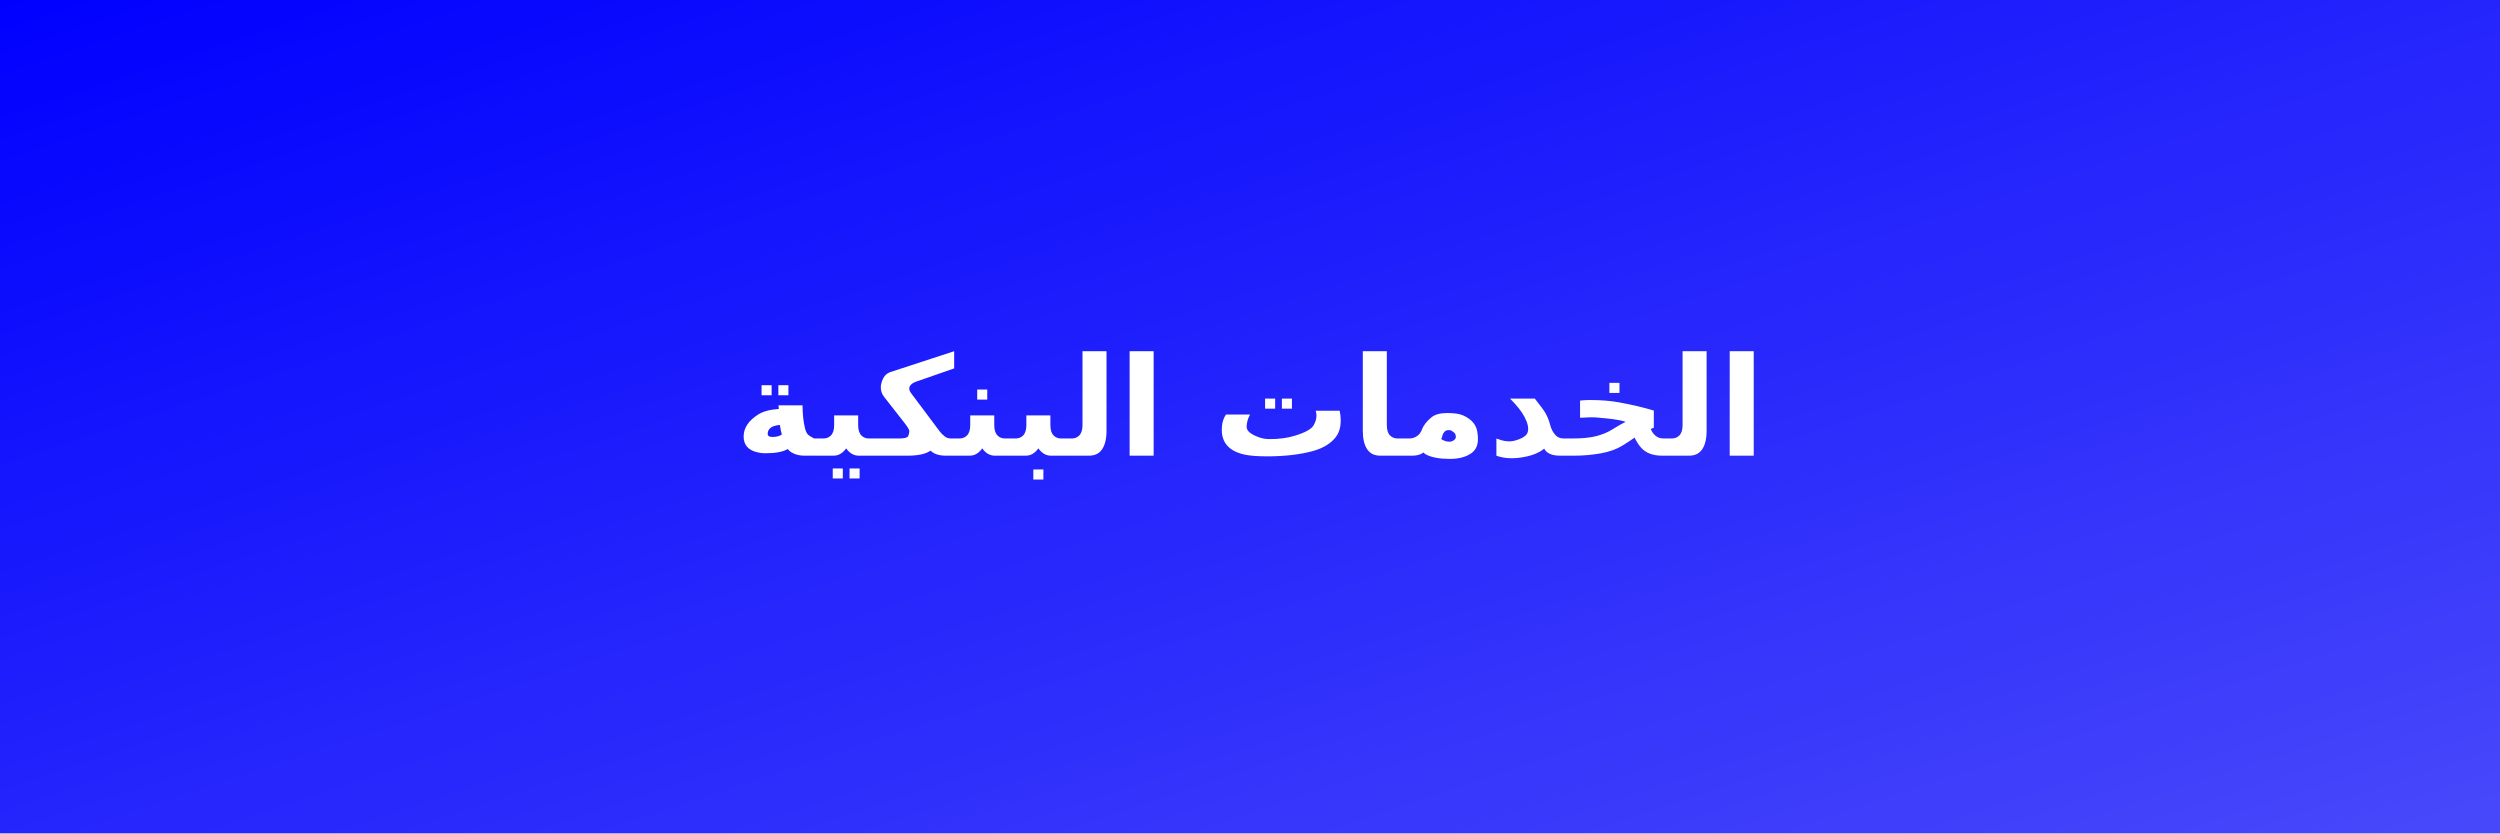
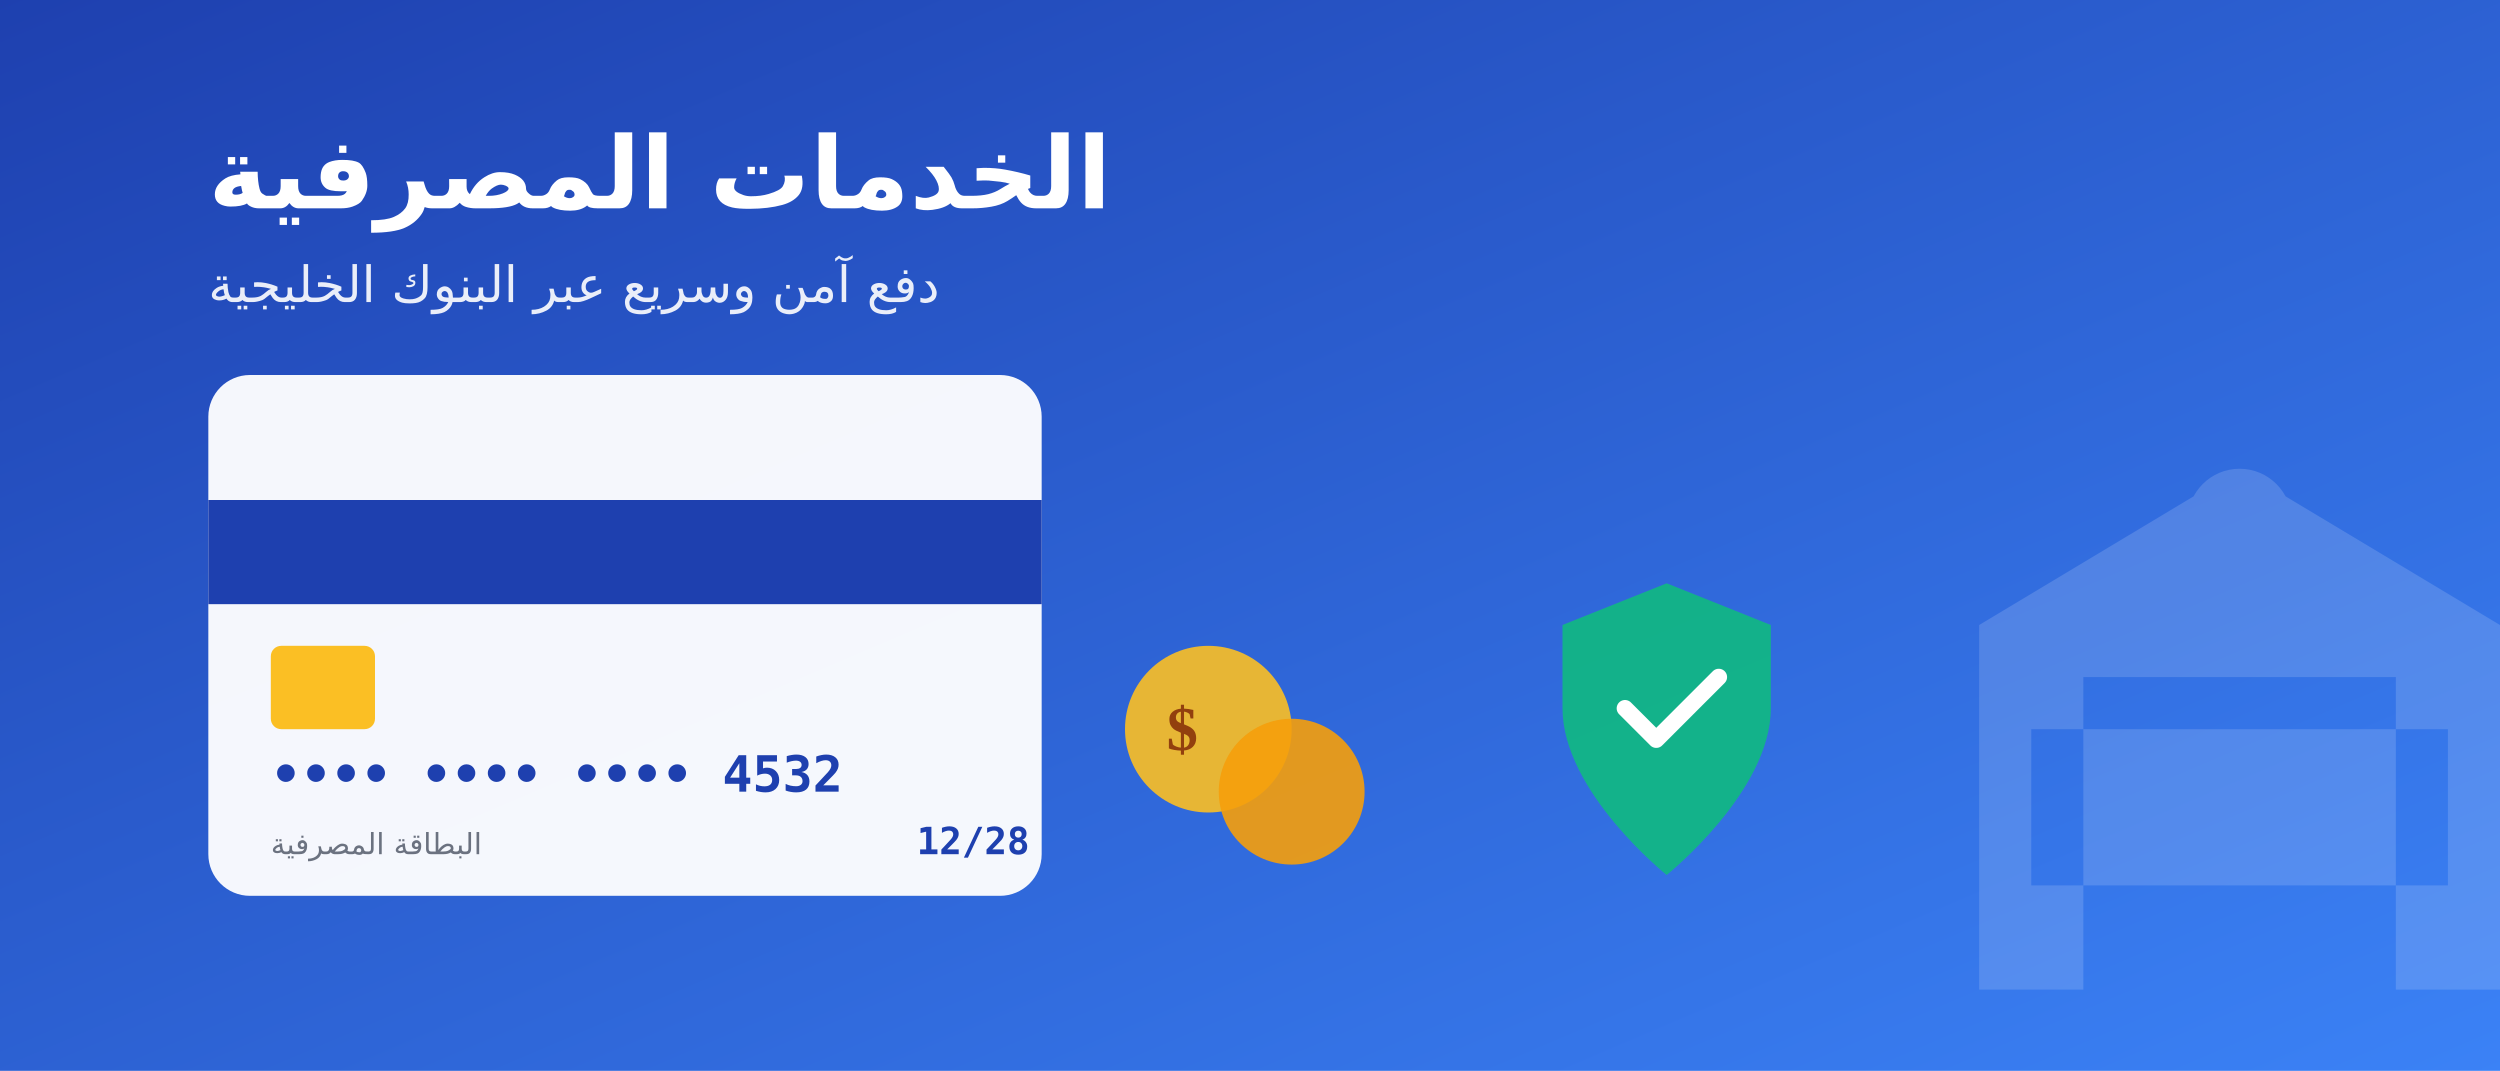
- <svg xmlns="http://www.w3.org/2000/svg" width="1200" height="400">
+ <svg xmlns="http://www.w3.org/2000/svg" viewBox="0 0 1200 514" fill="none">
+   <rect width="1200" height="514" fill="url(#bank_grad1)" />
  <defs>
-     <linearGradient id="gradbank" x1="0%" y1="0%" x2="100%" y2="100%">
-       <stop offset="0%" style="stop-color:#0000FF;stop-opacity:1" />
-       <stop offset="100%" style="stop-color:#0000FF;stop-opacity:0.7" />
+     <linearGradient id="bank_grad1" x1="0%" y1="0%" x2="100%" y2="100%">
+       <stop offset="0%" style="stop-color:#1e40af;stop-opacity:1" />
+       <stop offset="100%" style="stop-color:#3b82f6;stop-opacity:1" />
    </linearGradient>
  </defs>
-   <rect width="1200" height="400" fill="url(#gradbank)" />
-   <text x="50%" y="50%" font-family="Arial" font-size="66" font-weight="bold" fill="white" text-anchor="middle" dominant-baseline="middle">الخدمات البنكية</text>
+   <g opacity="0.15" transform="translate(950, 100)">
+     <path fill="white" d="M125 375V200L125 125L0 200V375H50V225H200V375H250V200L125 125Z M75 325H25V250H75V325Z M125 325H75V250H125V325Z M175 325H125V250H175V325Z M225 325H175V250H225V325Z M125 175C138.807 175 150 163.807 150 150C150 136.193 138.807 125 125 125C111.193 125 100 136.193 100 150C100 163.807 111.193 175 125 175Z" />
+   </g>
+   <g transform="translate(100, 180)">
+     <rect x="0" y="0" width="400" height="250" rx="20" fill="white" opacity="0.95" />
+     <rect x="0" y="60" width="400" height="50" fill="#1e40af" />
+     <rect x="30" y="130" width="50" height="40" rx="5" fill="#fbbf24" />
+     <text x="30" y="200" font-family="monospace" font-size="24" fill="#1e40af" font-weight="bold">•••• •••• •••• 4532</text>
+     <text x="30" y="230" font-family="Arial" font-size="14" fill="#6b7280">البطاقة المصرفية</text>
+     <text x="340" y="230" font-family="monospace" font-size="18" fill="#1e40af" font-weight="bold">12/28</text>
+   </g>
+   <circle cx="580" cy="350" r="40" fill="#fbbf24" opacity="0.9" />
+   <circle cx="620" cy="380" r="35" fill="#f59e0b" opacity="0.9" />
+   <text x="560" y="360" font-size="30" fill="#92400e" font-weight="bold">$</text>
+   <g transform="translate(750, 280)">
+     <path d="M50 0L0 20V60C0 100 50 140 50 140C50 140 100 100 100 60V20L50 0Z" fill="#10b981" opacity="0.9" />
+     <path d="M30 60L45 75L75 45" stroke="white" stroke-width="8" stroke-linecap="round" stroke-linejoin="round" fill="none" />
+   </g>
+   <text x="100" y="100" font-family="Arial" font-size="48" font-weight="bold" fill="white">الخدمات المصرفية</text>
+   <text x="100" y="145" font-family="Arial" font-size="24" fill="white" opacity="0.9">دفع آمن وسريع عبر البنوك الخليجية</text>
</svg>
